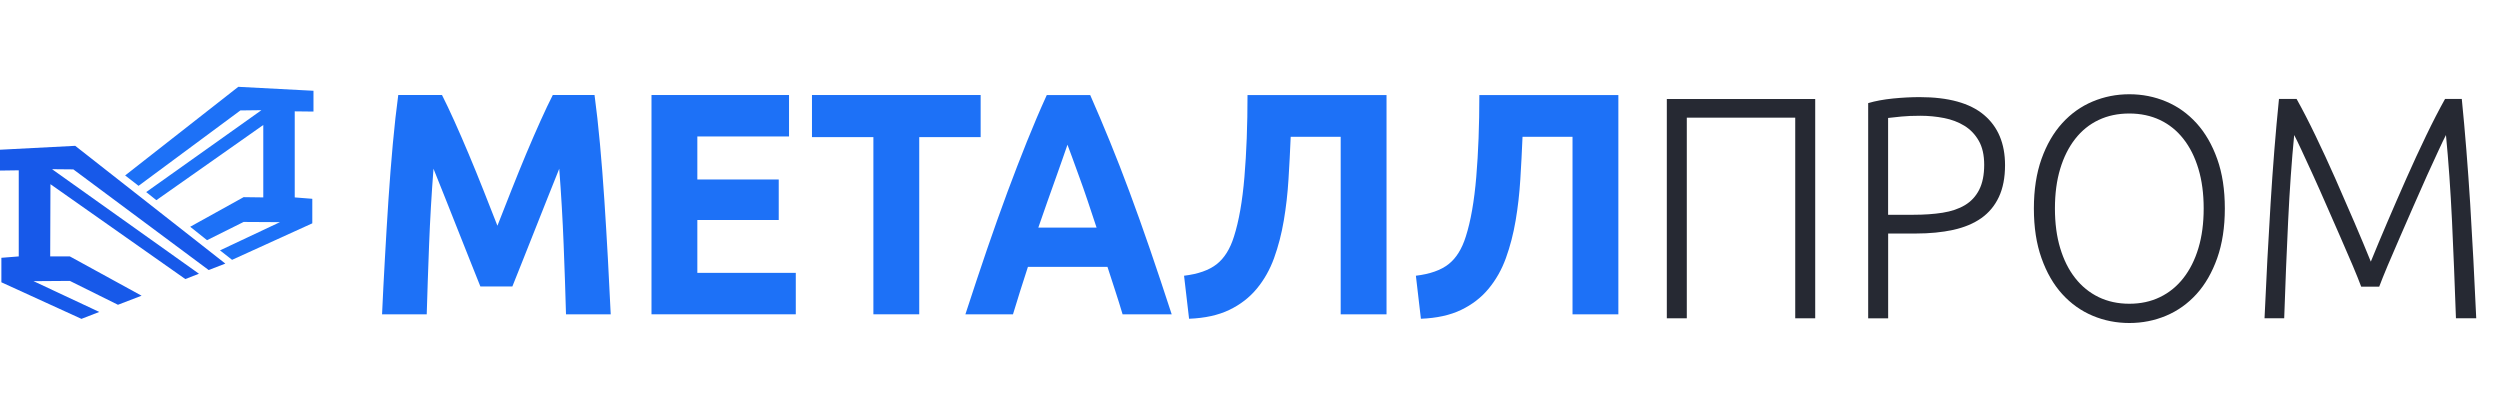
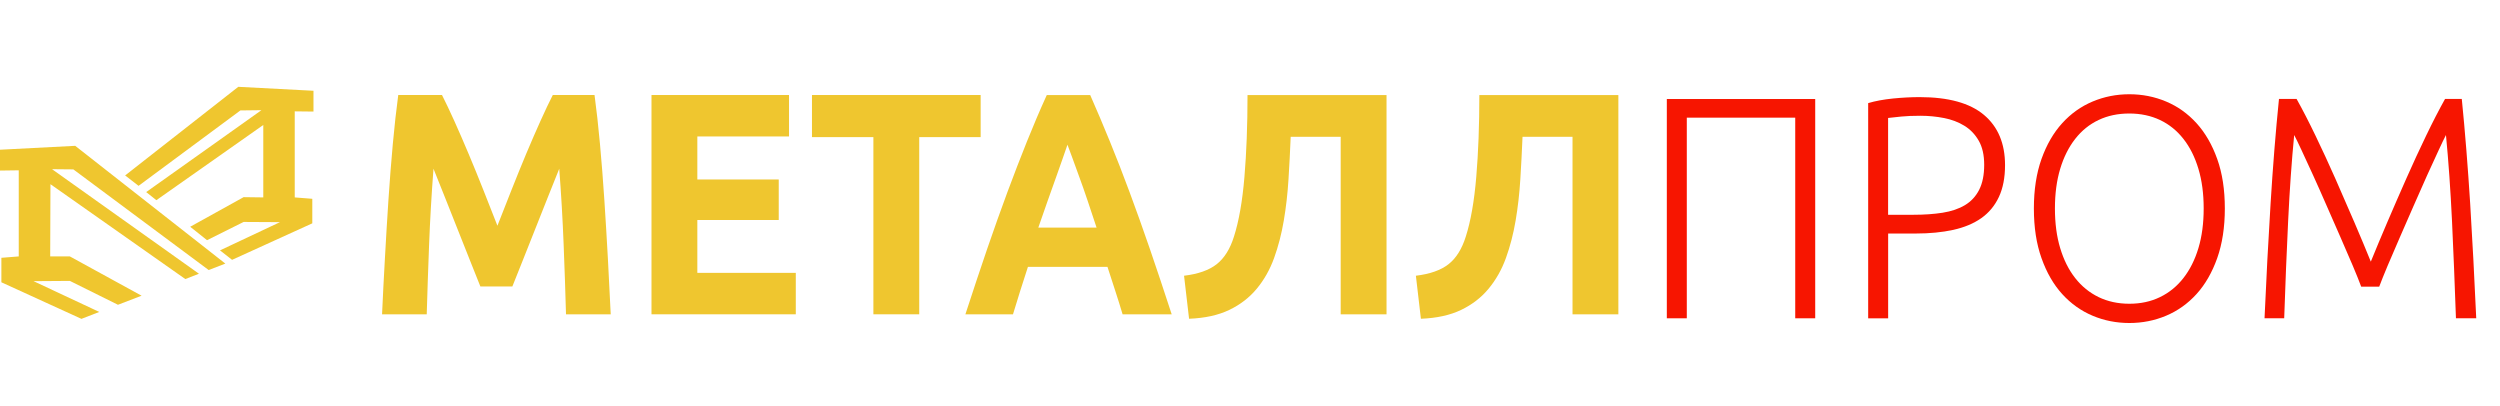
<svg xmlns="http://www.w3.org/2000/svg" version="1.1" id="Layer_1" x="0px" y="0px" viewBox="0 0 4880.7 792" style="enable-background:new 0 0 4880.7 792;" xml:space="preserve">
  <style type="text/css">
- 	.st0{fill-rule:evenodd;clip-rule:evenodd;fill:#1D71F7;}
- 	.st1{fill-rule:evenodd;clip-rule:evenodd;fill:#1759E9;}
- 	.st2{fill:none;}
- 	.st3{fill:#1D71F7;}
- 	.st4{fill:#262933;}
+ 	.st0{fill-rule:evenodd;clip-rule:evenodd;fill:#EFC62F;}
+ 	.st1{fill:none;}
+ 	.st2{fill:#EFC62F;}
+ 	.st3{fill:#F71500;}
</style>
  <g id="Слой_x0020_1">
    <polygon class="st0" points="612,177.2 465.2,169.5 244.3,342.5 270.5,362.8 469.3,215.6 510.4,215.1 285.4,375 305.3,390.8    514,244 514,385.4 475.6,384.9 371.3,442.7 404.2,468.9 475.6,433.3 546.5,433.7 429.5,488.8 452.6,506.9 453,507.3 609.7,436    609.7,388.1 575.4,385.4 575.4,217.4 612,217.8  " />
-     <polygon class="st1" points="0,292.3 146.8,284.7 439.9,514.6 407.4,527.2 143.2,330.7 101.6,330.3 388.4,534.4 361.8,544.8    98.5,359.6 98,500.6 136.4,500.6 276.4,577.3 230.3,595 136.4,548.4 65.5,548.9 193.8,609 159,622.5 2.7,551.1 2.7,503.3    36.6,500.6 36.6,332.5 0,333  " />
+     <polygon class="st0" points="0,292.3 146.8,284.7 439.9,514.6 407.4,527.2 143.2,330.7 101.6,330.3 388.4,534.4 361.8,544.8    98.5,359.6 98,500.6 136.4,500.6 276.4,577.3 230.3,595 136.4,548.4 65.5,548.9 193.8,609 159,622.5 2.7,551.1 2.7,503.3    36.6,500.6 36.6,332.5 0,333  " />
  </g>
-   <path class="st2" d="M739.2,90.9" />
+   <path class="st1" d="M739.2,90.9" />
  <g>
-     <path class="st3" d="M862.9,185.5c6.9,13.6,14.9,30.4,23.9,50.3c9,20,18.4,41.6,28.2,64.9c9.8,23.3,19.5,47.1,29.1,71.4   c9.6,24.3,18.6,47.2,27,68.6c8.4-21.4,17.4-44.3,27-68.6c9.6-24.3,19.3-48.1,29-71.4c9.8-23.3,19.2-44.9,28.2-64.9   c9-20,17-36.8,23.9-50.3h81.5c3.8,28.4,7.4,60.2,10.6,95.4c3.2,35.2,6.1,71.9,8.6,110c2.5,38.1,4.8,76.3,6.9,114.6   c2.1,38.3,3.9,74.3,5.5,108.1H1105c-1.1-41.6-2.7-86.9-4.6-135.9c-1.9-49-4.8-98.4-8.6-148.3c-6.9,17.3-14.6,36.4-23,57.5   c-8.4,21-16.8,42-25,63c-8.2,21-16.2,41.1-23.9,60.2c-7.7,19.2-14.2,35.5-19.6,49.1h-62.5c-5.4-13.6-11.9-30-19.6-49.1   c-7.7-19.2-15.6-39.2-23.9-60.2c-8.2-21-16.6-42-25-63c-8.4-21-16.1-40.2-23-57.5c-3.8,49.8-6.7,99.3-8.6,148.3   c-1.9,49-3.4,94.3-4.6,135.9h-87.2c1.5-33.8,3.3-69.8,5.5-108.1c2.1-38.3,4.4-76.5,6.9-114.6c2.5-38.1,5.4-74.7,8.6-110   c3.2-35.2,6.8-67,10.6-95.4H862.9z" />
-     <path class="st3" d="M1271.9,613.6V185.5h268.5v80.9h-179v84h158.9v79.1h-158.9v103.2h192.2v80.9H1271.9z" />
-     <path class="st3" d="M1914.5,185.5v82.2h-119.9v345.9h-89.5V267.7h-119.9v-82.2H1914.5z" />
-     <path class="st3" d="M2191.6,613.6c-4.4-14.9-9.2-30.2-14.3-45.8s-10.2-31.3-15.2-46.8h-155.3c-5,15.6-10.1,31.3-15.1,47   c-5,15.7-9.7,30.9-14.1,45.7h-92.9c15-46.1,29.2-88.7,42.6-127.9c13.4-39.1,26.6-76,39.4-110.6c12.9-34.6,25.5-67.4,38-98.5   c12.5-31.1,25.4-61.5,38.9-91.1h84.8c13.1,29.7,25.9,60,38.6,91.1c12.7,31.1,25.5,63.9,38.3,98.5c12.9,34.6,26,71.5,39.5,110.6   c13.4,39.1,27.7,81.8,42.7,127.9H2191.6z M2084,282.5c-2,6.2-4.9,14.7-8.8,25.4c-3.8,10.7-8.2,23.1-13.1,37.1   c-4.9,14-10.4,29.5-16.5,46.3c-6.1,16.9-12.2,34.5-18.5,53h113.7c-6.1-18.6-12-36.3-17.7-53.2c-5.7-16.9-11.1-32.4-16.3-46.4   c-5.1-14-9.6-26.4-13.5-37.1C2089.5,297,2086.4,288.6,2084,282.5z" />
-     <path class="st3" d="M2519.8,267.1c-1.1,27.6-2.6,55.3-4.3,83.1c-1.7,27.8-4.8,54.7-9.2,80.6c-4.4,25.9-10.7,50.2-18.9,72.9   c-8.2,22.7-19.5,42.6-33.8,59.9c-14.3,17.3-32.2,31.1-53.6,41.4c-21.4,10.3-47.6,16.1-78.6,17.3l-9.8-84   c27.5-3.3,48.8-10.8,63.7-22.5c14.9-11.7,26.2-29.7,33.8-54.1c9.6-30.1,16.4-68.9,20.4-116.4c4-47.6,6-100.8,6-159.7h271.4v428.1   h-89.5V267.1H2519.8z" />
-     <path class="st3" d="M2972.4,267.1c-1.1,27.6-2.6,55.3-4.3,83.1c-1.7,27.8-4.8,54.7-9.2,80.6c-4.4,25.9-10.7,50.2-18.9,72.9   c-8.2,22.7-19.5,42.6-33.8,59.9c-14.3,17.3-32.2,31.1-53.6,41.4c-21.4,10.3-47.6,16.1-78.6,17.3l-9.8-84   c27.5-3.3,48.8-10.8,63.7-22.5c14.9-11.7,26.2-29.7,33.8-54.1c9.6-30.1,16.4-68.9,20.4-116.4c4-47.6,6-100.8,6-159.7h271.4v428.1   h-89.5V267.1H2972.4z" />
+     <path class="st2" d="M862.9,185.5c6.9,13.6,14.9,30.4,23.9,50.3c9,20,18.4,41.6,28.2,64.9c9.8,23.3,19.5,47.1,29.1,71.4   s18.6,47.2,27,68.6c8.4-21.4,17.4-44.3,27-68.6c9.6-24.3,19.3-48.1,29-71.4c9.8-23.3,19.2-44.9,28.2-64.9s17-36.8,23.9-50.3h81.5   c3.8,28.4,7.4,60.2,10.6,95.4s6.1,71.9,8.6,110s4.8,76.3,6.9,114.6s3.9,74.3,5.5,108.1H1105c-1.1-41.6-2.7-86.9-4.6-135.9   s-4.8-98.4-8.6-148.3c-6.9,17.3-14.6,36.4-23,57.5c-8.4,21-16.8,42-25,63s-16.2,41.1-23.9,60.2c-7.7,19.2-14.2,35.5-19.6,49.1   h-62.5c-5.4-13.6-11.9-30-19.6-49.1c-7.7-19.2-15.6-39.2-23.9-60.2c-8.2-21-16.6-42-25-63s-16.1-40.2-23-57.5   c-3.8,49.8-6.7,99.3-8.6,148.3c-1.9,49-3.4,94.3-4.6,135.9h-87.2c1.5-33.8,3.3-69.8,5.5-108.1c2.1-38.3,4.4-76.5,6.9-114.6   s5.4-74.7,8.6-110c3.2-35.2,6.8-67,10.6-95.4L862.9,185.5L862.9,185.5z" />
+     <path class="st2" d="M1271.9,613.6V185.5h268.5v80.9h-179v84h158.9v79.1h-158.9v103.2h192.2v80.9L1271.9,613.6L1271.9,613.6z" />
+     <path class="st2" d="M1914.5,185.5v82.2h-119.9v345.9h-89.5V267.7h-119.9v-82.2L1914.5,185.5L1914.5,185.5z" />
+     <path class="st2" d="M2191.6,613.6c-4.4-14.9-9.2-30.2-14.3-45.8s-10.2-31.3-15.2-46.8h-155.3c-5,15.6-10.1,31.3-15.1,47   s-9.7,30.9-14.1,45.7h-92.9c15-46.1,29.2-88.7,42.6-127.9c13.4-39.1,26.6-76,39.4-110.6c12.9-34.6,25.5-67.4,38-98.5   s25.4-61.5,38.9-91.1h84.8c13.1,29.7,25.9,60,38.6,91.1c12.7,31.1,25.5,63.9,38.3,98.5c12.9,34.6,26,71.5,39.5,110.6   c13.4,39.1,27.7,81.8,42.7,127.9h-95.9V613.6z M2084,282.5c-2,6.2-4.9,14.7-8.8,25.4c-3.8,10.7-8.2,23.1-13.1,37.1   c-4.9,14-10.4,29.5-16.5,46.3c-6.1,16.9-12.2,34.5-18.5,53h113.7c-6.1-18.6-12-36.3-17.7-53.2c-5.7-16.9-11.1-32.4-16.3-46.4   c-5.1-14-9.6-26.4-13.5-37.1C2089.5,297,2086.4,288.6,2084,282.5z" />
+     <path class="st2" d="M2519.8,267.1c-1.1,27.6-2.6,55.3-4.3,83.1c-1.7,27.8-4.8,54.7-9.2,80.6s-10.7,50.2-18.9,72.9   c-8.2,22.7-19.5,42.6-33.8,59.9c-14.3,17.3-32.2,31.1-53.6,41.4c-21.4,10.3-47.6,16.1-78.6,17.3l-9.8-84   c27.5-3.3,48.8-10.8,63.7-22.5s26.2-29.7,33.8-54.1c9.6-30.1,16.4-68.9,20.4-116.4c4-47.6,6-100.8,6-159.7h271.4v428.1h-89.5V267.1   H2519.8z" />
+     <path class="st2" d="M2972.4,267.1c-1.1,27.6-2.6,55.3-4.3,83.1c-1.7,27.8-4.8,54.7-9.2,80.6s-10.7,50.2-18.9,72.9   c-8.2,22.7-19.5,42.6-33.8,59.9c-14.3,17.3-32.2,31.1-53.6,41.4c-21.4,10.3-47.6,16.1-78.6,17.3l-9.8-84   c27.5-3.3,48.8-10.8,63.7-22.5s26.2-29.7,33.8-54.1c9.6-30.1,16.4-68.9,20.4-116.4c4-47.6,6-100.8,6-159.7h271.4v428.1H3070V267.1   H2972.4z" />
  </g>
  <g>
-     <path class="st4" d="M3543.8,193.3v428.1h-39V229.7h-211.7v391.7h-39V193.3H3543.8z" />
-     <path class="st4" d="M3747.5,189.6c56.2,0,98.1,11.5,125.6,34.6c27.5,23.1,41.3,55.8,41.3,98.2c0,24.3-4,45-12,62.1   c-8,17.1-19.5,30.9-34.4,41.4c-14.9,10.5-33.2,18.1-54.8,22.9c-21.6,4.7-46,7.1-73.1,7.1h-53.9v165.6h-39V201.3   c13.8-4.1,29.9-7.1,48.5-9C3714.1,190.5,3731.4,189.6,3747.5,189.6z M3749.2,226c-14.5,0-26.9,0.5-37,1.5c-10.1,1-18.8,2-26.1,2.8   v189h49.3c21,0,40.1-1.3,57.1-4c17-2.7,31.6-7.6,43.6-14.8c12-7.2,21.3-17.2,27.8-30c6.5-12.8,9.8-29,9.8-48.8   c0-18.9-3.5-34.6-10.6-46.9c-7.1-12.4-16.4-22.1-28.1-29.3c-11.7-7.2-25-12.2-39.9-15.1C3780.2,227.5,3764.9,226,3749.2,226z" />
-     <path class="st4" d="M4343.5,407c0,36.7-5,69-14.9,97c-10,28-23.4,51.4-40.4,70.1c-17,18.7-36.8,32.8-59.4,42.3   c-22.6,9.5-46.5,14.2-71.7,14.2s-49.2-4.7-71.7-14.2c-22.6-9.5-42.4-23.6-59.4-42.3c-17-18.7-30.5-42.1-40.4-70.1   c-10-28-14.9-60.3-14.9-97c0-36.6,5-68.9,14.9-96.7c9.9-27.8,23.4-51.1,40.4-69.8c17-18.7,36.8-32.8,59.4-42.3   c22.6-9.5,46.5-14.2,71.7-14.2s49.1,4.7,71.7,14.2c22.6,9.5,42.4,23.6,59.4,42.3c17,18.7,30.5,42,40.4,69.8   C4338.6,338.1,4343.5,370.4,4343.5,407z M4302.2,407c0-28.8-3.4-54.7-10.3-77.5c-6.9-22.9-16.6-42.3-29.3-58.4   c-12.6-16.1-27.8-28.3-45.6-36.8c-17.8-8.4-37.8-12.7-60-12.7c-22.2,0-42.2,4.2-60,12.7c-17.8,8.4-33,20.7-45.6,36.8   c-12.6,16.1-22.4,35.5-29.3,58.4c-6.9,22.9-10.3,48.7-10.3,77.5c0,28.8,3.4,54.7,10.3,77.5c6.9,22.9,16.6,42.3,29.3,58.4   c12.6,16.1,27.8,28.4,45.6,37.1c17.8,8.6,37.8,13,60,13c22.2,0,42.2-4.3,60-13c17.8-8.6,33-21,45.6-37.1   c12.6-16.1,22.4-35.5,29.3-58.4C4298.8,461.7,4302.2,435.8,4302.2,407z" />
-     <path class="st4" d="M4609.7,559.6c-3.8-10.3-9.3-23.9-16.4-40.8c-7.1-16.9-15.1-35.3-23.9-55.3c-8.8-20-17.9-40.6-27.1-61.8   c-9.2-21.2-18.1-41.1-26.5-59.6c-8.5-18.5-15.9-34.8-22.5-48.8c-6.5-14-11.3-23.9-14.4-29.7c-5,51.5-8.9,107.4-11.8,167.7   c-2.9,60.3-5.5,123.7-7.7,190H4421c3.4-77.8,7.4-152.4,11.8-223.6c4.4-71.2,9.8-139.4,16.4-204.5h34.4   c11.5,20.6,23.8,44.4,36.8,71.4c13,27,26,55,38.8,84c12.8,29,25.3,57.7,37.4,85.9c12.1,28.2,22.7,53.6,31.9,76.3   c9.2-22.6,19.8-48.1,31.9-76.3c12.1-28.2,24.5-56.8,37.4-85.9c12.8-29,25.8-57,38.8-84c13-27,25.3-50.8,36.8-71.4h32.7   c6.5,65.1,11.9,133.2,16.4,204.5c4.4,71.3,8.3,145.8,11.8,223.6h-39.6c-2.3-66.3-4.9-129.6-7.7-190c-2.9-60.3-6.8-116.2-11.8-167.7   c-3.1,5.8-7.8,15.7-14.3,29.7c-6.5,14-14,30.3-22.4,48.8c-8.4,18.5-17.2,38.4-26.4,59.6c-9.2,21.2-18.2,41.8-27,61.8   c-8.8,20-16.7,38.4-23.8,55.3c-7.1,16.9-12.5,30.5-16.4,40.8H4609.7z" />
+     <path class="st3" d="M3543.8,193.3v428.1h-39V229.7h-211.7v391.7h-39V193.3H3543.8z" />
+     <path class="st3" d="M3747.5,189.6c56.2,0,98.1,11.5,125.6,34.6s41.3,55.8,41.3,98.2c0,24.3-4,45-12,62.1s-19.5,30.9-34.4,41.4   s-33.2,18.1-54.8,22.9c-21.6,4.7-46,7.1-73.1,7.1h-53.9v165.6h-39V201.3c13.8-4.1,29.9-7.1,48.5-9   C3714.1,190.5,3731.4,189.6,3747.5,189.6z M3749.2,226c-14.5,0-26.9,0.5-37,1.5s-18.8,2-26.1,2.8v189h49.3c21,0,40.1-1.3,57.1-4   s31.6-7.6,43.6-14.8c12-7.2,21.3-17.2,27.8-30s9.8-29,9.8-48.8c0-18.9-3.5-34.6-10.6-46.9c-7.1-12.4-16.4-22.1-28.1-29.3   c-11.7-7.2-25-12.2-39.9-15.1C3780.2,227.5,3764.9,226,3749.2,226z" />
+     <path class="st3" d="M4343.5,407c0,36.7-5,69-14.9,97c-10,28-23.4,51.4-40.4,70.1c-17,18.7-36.8,32.8-59.4,42.3   s-46.5,14.2-71.7,14.2s-49.2-4.7-71.7-14.2c-22.6-9.5-42.4-23.6-59.4-42.3s-30.5-42.1-40.4-70.1c-10-28-14.9-60.3-14.9-97   c0-36.6,5-68.9,14.9-96.7s23.4-51.1,40.4-69.8s36.8-32.8,59.4-42.3s46.5-14.2,71.7-14.2s49.1,4.7,71.7,14.2s42.4,23.6,59.4,42.3   s30.5,42,40.4,69.8C4338.6,338.1,4343.5,370.4,4343.5,407z M4302.2,407c0-28.8-3.4-54.7-10.3-77.5c-6.9-22.9-16.6-42.3-29.3-58.4   c-12.6-16.1-27.8-28.3-45.6-36.8c-17.8-8.4-37.8-12.7-60-12.7s-42.2,4.2-60,12.7c-17.8,8.4-33,20.7-45.6,36.8s-22.4,35.5-29.3,58.4   c-6.9,22.9-10.3,48.7-10.3,77.5s3.4,54.7,10.3,77.5c6.9,22.9,16.6,42.3,29.3,58.4c12.6,16.1,27.8,28.4,45.6,37.1   c17.8,8.6,37.8,13,60,13s42.2-4.3,60-13c17.8-8.6,33-21,45.6-37.1s22.4-35.5,29.3-58.4C4298.8,461.7,4302.2,435.8,4302.2,407z" />
+     <path class="st3" d="M4609.7,559.6c-3.8-10.3-9.3-23.9-16.4-40.8c-7.1-16.9-15.1-35.3-23.9-55.3s-17.9-40.6-27.1-61.8   c-9.2-21.2-18.1-41.1-26.5-59.6c-8.5-18.5-15.9-34.8-22.5-48.8c-6.5-14-11.3-23.9-14.4-29.7c-5,51.5-8.9,107.4-11.8,167.7   s-5.5,123.7-7.7,190H4421c3.4-77.8,7.4-152.4,11.8-223.6s9.8-139.4,16.4-204.5h34.4c11.5,20.6,23.8,44.4,36.8,71.4s26,55,38.8,84   s25.3,57.7,37.4,85.9c12.1,28.2,22.7,53.6,31.9,76.3c9.2-22.6,19.8-48.1,31.9-76.3c12.1-28.2,24.5-56.8,37.4-85.9   c12.8-29,25.8-57,38.8-84s25.3-50.8,36.8-71.4h32.7c6.5,65.1,11.9,133.2,16.4,204.5c4.4,71.3,8.3,145.8,11.8,223.6h-39.6   c-2.3-66.3-4.9-129.6-7.7-190c-2.9-60.3-6.8-116.2-11.8-167.7c-3.1,5.8-7.8,15.7-14.3,29.7s-14,30.3-22.4,48.8   s-17.2,38.4-26.4,59.6c-9.2,21.2-18.2,41.8-27,61.8s-16.7,38.4-23.8,55.3c-7.1,16.9-12.5,30.5-16.4,40.8L4609.7,559.6L4609.7,559.6   z" />
  </g>
</svg>
